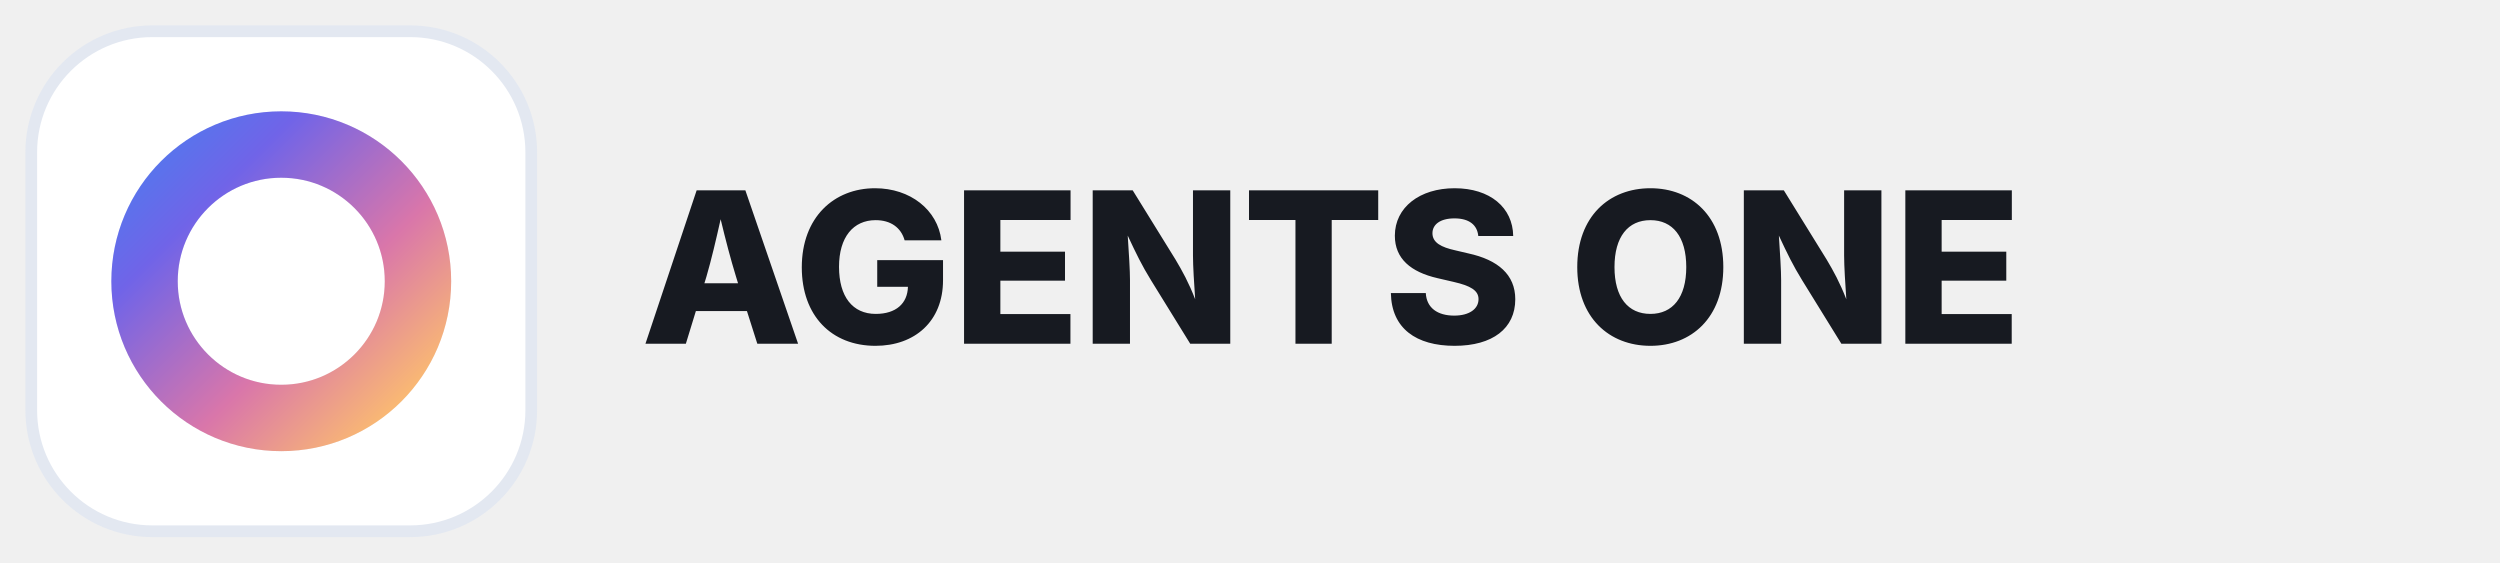
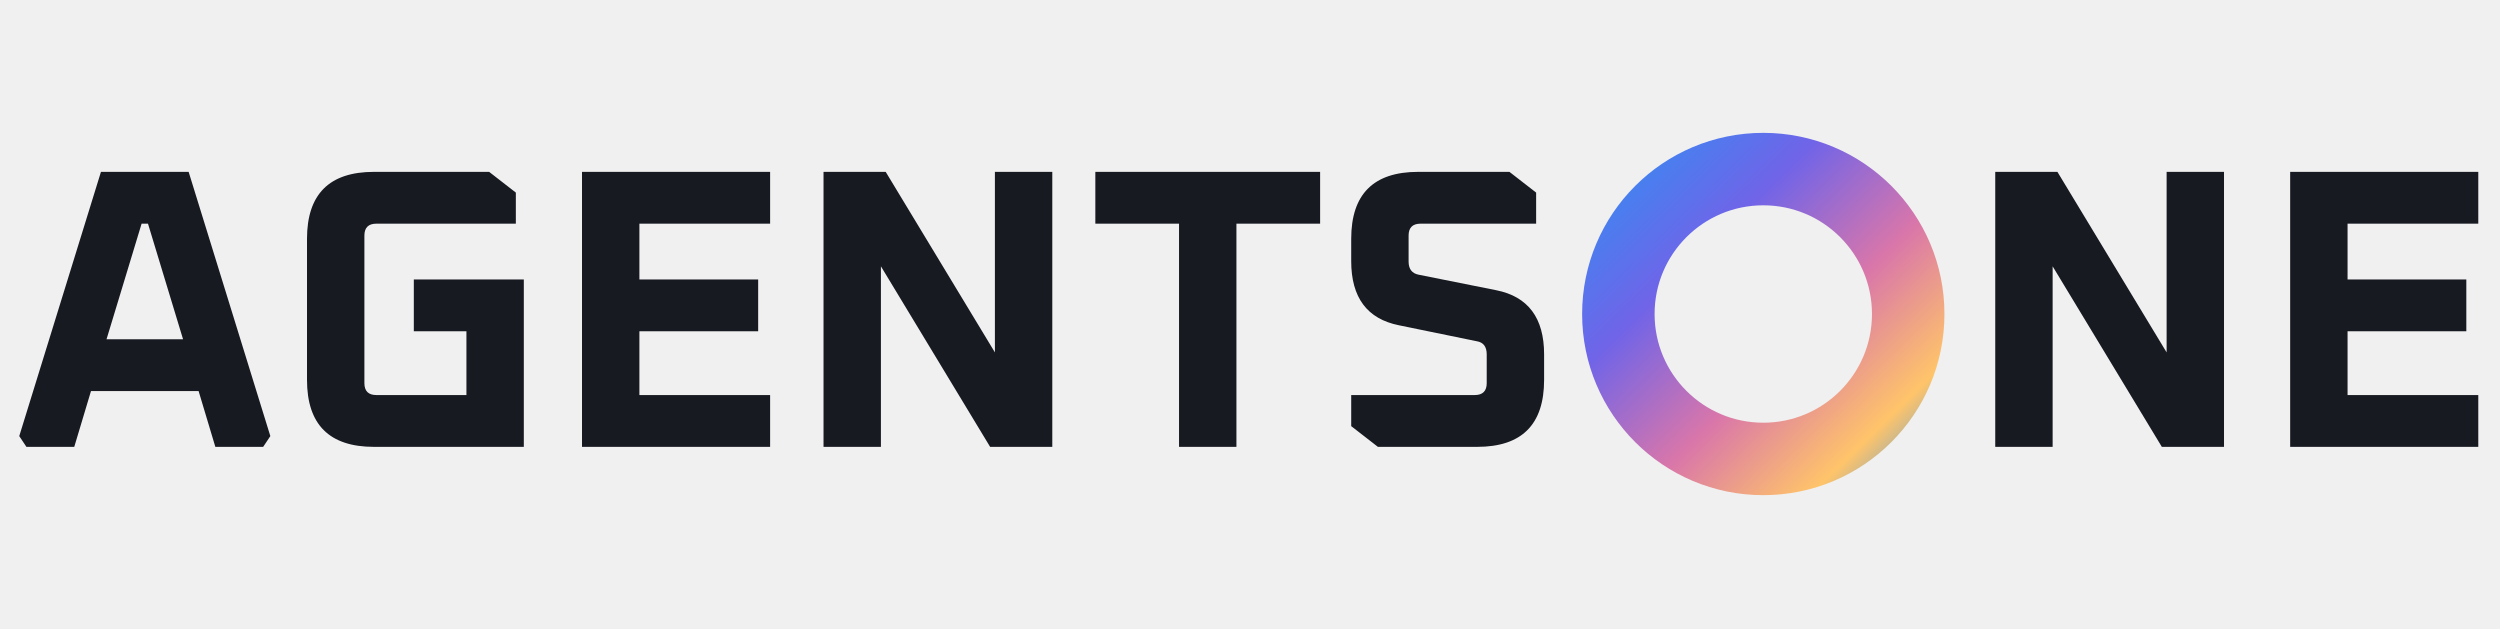
- <svg xmlns="http://www.w3.org/2000/svg" viewBox="0 0 640 144" role="img" aria-labelledby="title">
+ <svg xmlns="http://www.w3.org/2000/svg" viewBox="0 0 414 104" role="img" aria-labelledby="title description">
  <defs>
-     <linearGradient id="dawn" x1="18" y1="18" x2="126" y2="126" gradientUnits="userSpaceOnUse">
+     <linearGradient id="dawn" x1="263" y1="23" x2="321" y2="82" gradientUnits="userSpaceOnUse">
      <stop offset="0" stop-color="#2C92F5" />
      <stop offset=".32" stop-color="#7064E8" />
      <stop offset=".58" stop-color="#D976AA" />
      <stop offset=".82" stop-color="#FFC46A" />
      <stop offset="1" stop-color="#2C92F5" />
    </linearGradient>
  </defs>
-   <rect x="8" y="8" width="128" height="128" rx="31" fill="#fff" stroke="#E3E8F1" stroke-width="3" />
-   <circle cx="72" cy="72" r="35" fill="none" stroke="#EDF1F6" stroke-width="17" />
-   <circle cx="72" cy="72" r="35" fill="none" stroke="url(#dawn)" stroke-width="17" />
-   <text x="164" y="88" fill="#171A21" font-family="Inter, Segoe UI, Arial, sans-serif" font-size="54" font-weight="800">AGENTS ONE</text>
+   <path d="M18 27 223 690H443L648 27L630 0H510L468 140H198L156 0H36ZM237 270H429L341 560H325ZM740 168V522Q740 690 908 690H1197L1264 638V560H914Q884 560 884 530V160Q884 130 914 130H1140V290H1008V420H1284V0H908Q740 0 740 168ZM1430 0V690H1902V560H1574V420H1872V290H1574V130H1902V0ZM2036 0V690H2192L2466 237V690H2610V0H2454L2180 453V0ZM2718 560V690H3282V560H3072V0H2928V560ZM3360 52V130H3670Q3700 130 3700 160V232Q3700 261 3675 265L3480 305Q3360 329 3360 466V522Q3360 690 3528 690H3757L3824 638V560H3534Q3504 560 3504 530V465Q3504 437 3529 432L3724 393Q3844 369 3844 232V168Q3844 0 3676 0H3427Z" fill="#171A21" transform="translate(2 74) scale(.066 -.066)" />
+   <circle cx="292" cy="52" r="24" fill="none" stroke="url(#dawn)" stroke-width="12" />
+   <path d="M82 0V690H238L512 237V690H656V0H500L226 453V0ZM822 0V690H1294V560H966V420H1264V290H966V130H1294V0Z" fill="#171A21" transform="translate(325 74) scale(.066 -.066)" />
</svg>
